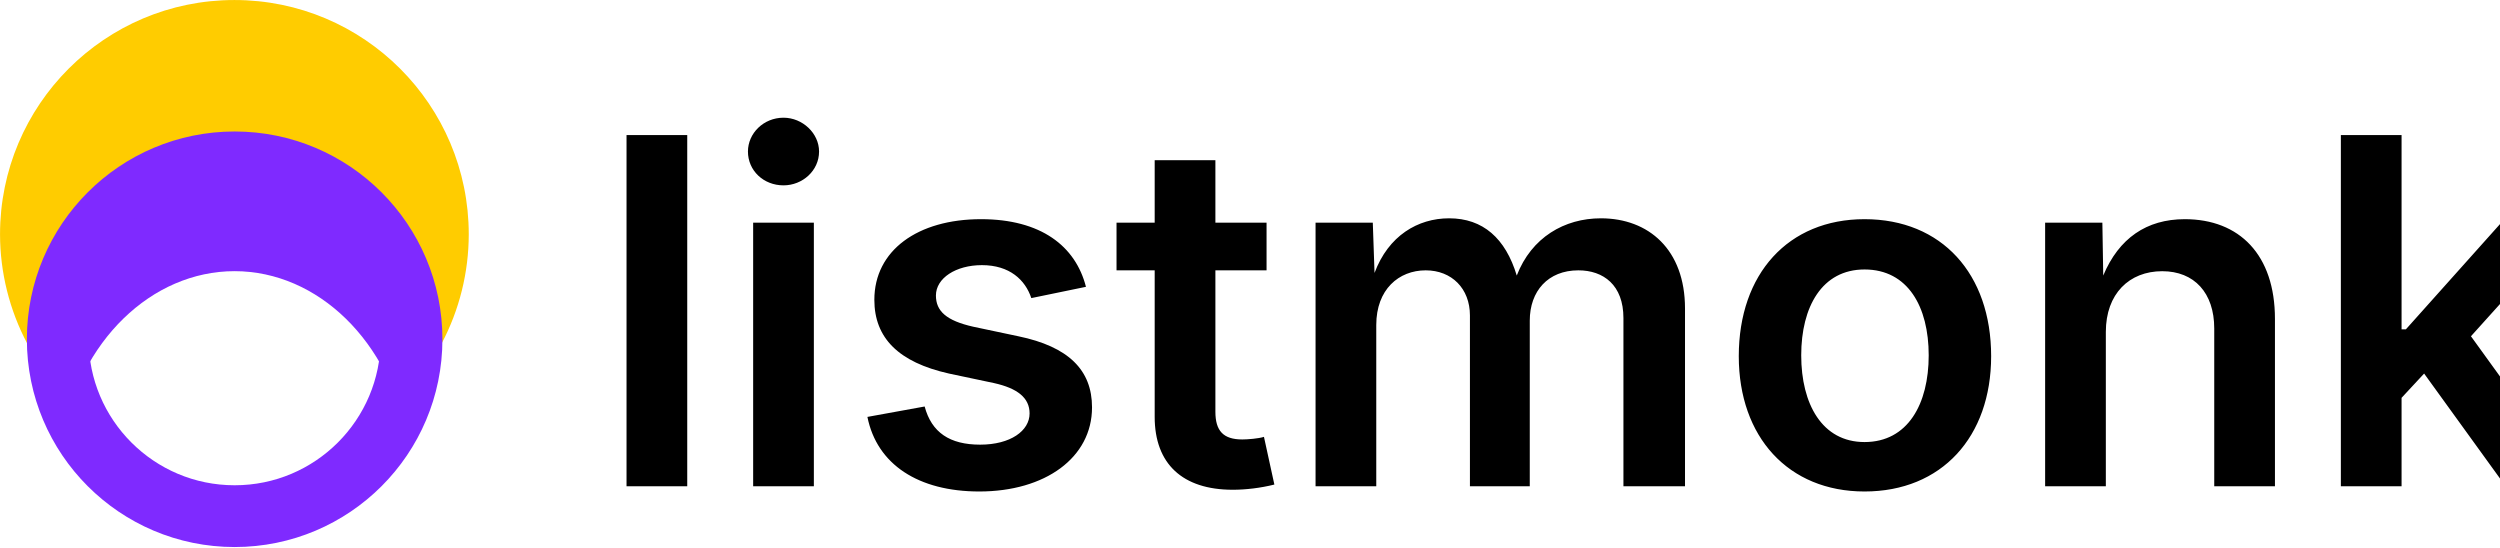
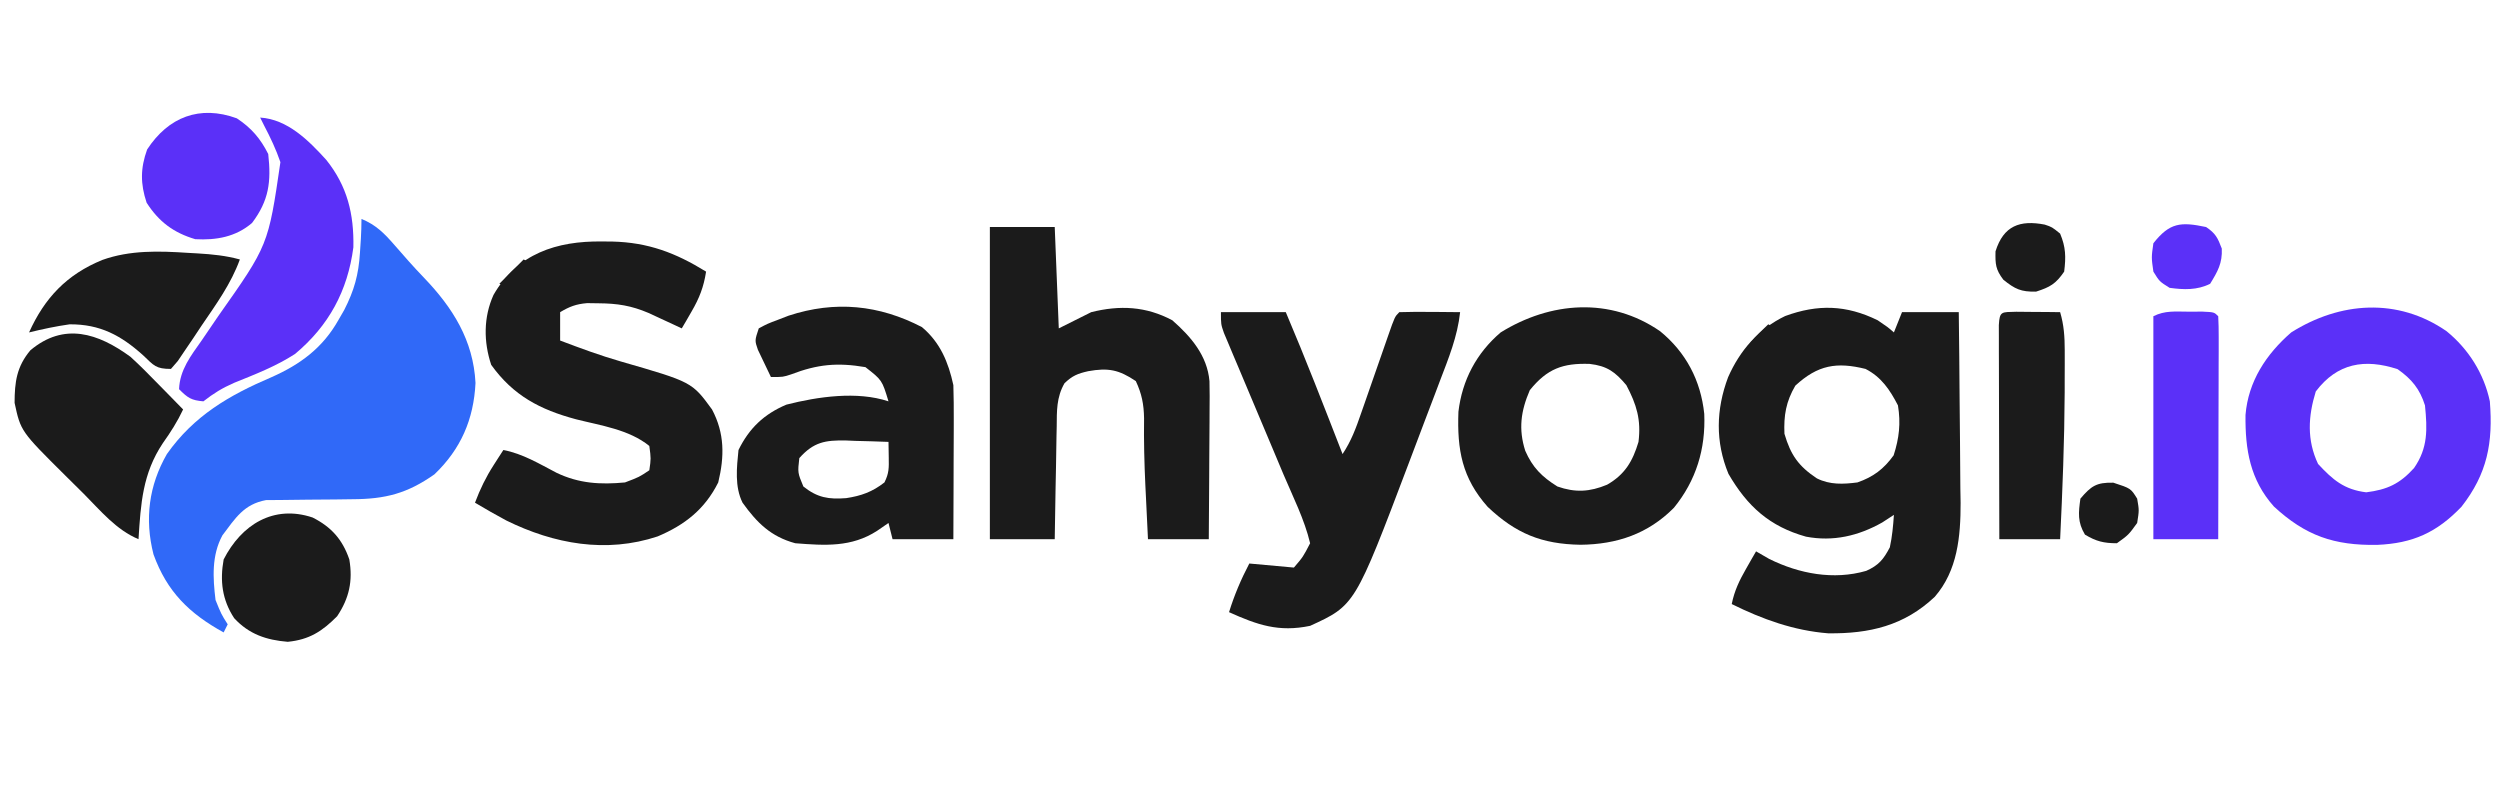
- <svg xmlns="http://www.w3.org/2000/svg" width="45.042mm" height="9.856mm" viewBox="0 0 45.042 9.856" version="1.1" id="svg8">
-   <defs id="defs2" />
-   <g id="layer1" transform="translate(-12.43845,-21.53556)">
-     <path style="fill:#ffcc00;fill-opacity:1;stroke:none;stroke-width:2.111;stroke-miterlimit:4;stroke-dasharray:none;stroke-opacity:1" d="m 16.661,21.536 a 4.222,4.222 0 0 0 -4.222,4.222 4.222,4.222 0 0 0 0.491,1.969 c 0.65,-1.386 2.06,-2.344 3.732,-2.344 1.672,0 3.082,0.958 3.732,2.344 a 4.222,4.222 0 0 0 0.49,-1.969 4.222,4.222 0 0 0 -4.222,-4.222 z" id="circle920" />
-     <flowRoot xml:space="preserve" id="flowRoot935" style="font-style:normal;font-weight:normal;font-size:40px;line-height:1.25;font-family:sans-serif;letter-spacing:0px;word-spacing:0px;fill:#000000;fill-opacity:1;stroke:none" transform="matrix(0.2788844,0,0,0.2788844,92.85243,101.6786)">
-       <flowRegion id="flowRegion937">
-         <rect id="rect939" width="338" height="181" x="-374" y="-425.364" />
-       </flowRegion>
-       <flowPara id="flowPara941" />
-     </flowRoot>
-     <text id="text874-8" y="30.293" x="23.134" style="font-style:normal;font-variant:normal;font-weight:500;font-stretch:normal;font-size:8.708px;line-height:1.25;font-family:'IBM Plex Sans';-inkscape-font-specification:'IBM Plex Sans, Medium';font-variant-ligatures:normal;font-variant-caps:normal;font-variant-numeric:normal;font-feature-settings:normal;text-align:start;letter-spacing:0px;word-spacing:0px;writing-mode:lr-tb;text-anchor:start;fill:#000000;fill-opacity:1;stroke:none;stroke-width:0.046" xml:space="preserve">
-       <tspan style="font-style:normal;font-variant:normal;font-weight:600;font-stretch:normal;font-size:8.708px;font-family:Inter;-inkscape-font-specification:'Inter Semi-Bold';font-variant-ligatures:normal;font-variant-caps:normal;font-variant-numeric:normal;font-feature-settings:normal;text-align:start;writing-mode:lr-tb;text-anchor:start;stroke-width:0.046" y="30.293" x="23.134" id="tspan872-0">listmonk</tspan>
-     </text>
-     <circle r="3.187" cy="27.648" cx="16.666" id="circle876-1" style="fill:none;fill-opacity:1;stroke:#7f2aff;stroke-width:1.113;stroke-miterlimit:4;stroke-dasharray:none;stroke-opacity:1" />
-     <path id="path878-0" d="m 16.666,24.813 a 3.187,3.837 0 0 0 -3.187,3.837 3.187,3.837 0 0 0 0.073,0.798 3.187,3.837 0 0 1 3.114,-3.027 3.187,3.837 0 0 1 3.114,3.039 3.187,3.837 0 0 0 0.073,-0.81 3.187,3.837 0 0 0 -3.187,-3.837 z" style="fill:#7f2aff;fill-opacity:1;stroke:none;stroke-width:1.221;stroke-miterlimit:4;stroke-dasharray:none;stroke-opacity:1" />
-     <path style="fill:#ffcc00;fill-opacity:1;stroke:none;stroke-width:1.06;stroke-miterlimit:4;stroke-dasharray:none;stroke-opacity:1" d="m 139.946,-53.327 a 2.17,2.072 0 0 0 -2.171,2.072 2.17,2.072 0 0 0 0.252,0.966 c 0.334,-0.68 1.059,-1.15 1.918,-1.15 0.86,0 1.584,0.47 1.918,1.15 a 2.17,2.072 0 0 0 0.252,-0.966 2.17,2.072 0 0 0 -2.17,-2.072 z" id="path1200" />
-     <text id="text1204" y="-46.772" x="116.916" style="font-style:normal;font-variant:normal;font-weight:500;font-stretch:normal;font-size:8.708px;line-height:1.25;font-family:'IBM Plex Sans';-inkscape-font-specification:'IBM Plex Sans, Medium';font-variant-ligatures:normal;font-variant-caps:normal;font-variant-numeric:normal;font-feature-settings:normal;text-align:start;letter-spacing:0px;word-spacing:0px;writing-mode:lr-tb;text-anchor:start;fill:#000000;fill-opacity:1;stroke:none;stroke-width:0.046" xml:space="preserve">
-       <tspan style="font-style:normal;font-variant:normal;font-weight:600;font-stretch:normal;font-size:8.708px;font-family:Inter;-inkscape-font-specification:'Inter Semi-Bold';font-variant-ligatures:normal;font-variant-caps:normal;font-variant-numeric:normal;font-feature-settings:normal;text-align:start;writing-mode:lr-tb;text-anchor:start;stroke-width:0.046" y="-46.772" x="116.916" id="tspan1202">listmonk</tspan>
-     </text>
-     <text id="text1214" y="-23.851" x="127.877" style="font-style:normal;font-variant:normal;font-weight:500;font-stretch:normal;font-size:6.825px;line-height:1.25;font-family:'IBM Plex Sans';-inkscape-font-specification:'IBM Plex Sans, Medium';font-variant-ligatures:normal;font-variant-caps:normal;font-variant-numeric:normal;font-feature-settings:normal;text-align:start;letter-spacing:0px;word-spacing:0px;writing-mode:lr-tb;text-anchor:start;fill:#000000;fill-opacity:1;stroke:none;stroke-width:0.036" xml:space="preserve">
-       <tspan style="font-style:normal;font-variant:normal;font-weight:600;font-stretch:normal;font-size:6.825px;font-family:Inter;-inkscape-font-specification:'Inter Semi-Bold';font-variant-ligatures:normal;font-variant-caps:normal;font-variant-numeric:normal;font-feature-settings:normal;text-align:start;writing-mode:lr-tb;text-anchor:start;stroke-width:0.036" y="-23.851" x="127.877" id="tspan1212">listmonk</tspan>
-     </text>
-     <circle style="fill:#ffcc00;fill-opacity:1;stroke:none;stroke-width:2.573" id="path1216" cx="203.435" cy="-21.854" r="3.809" />
-     <g id="g1239" transform="matrix(1.239823,0,0,1.239823,25.59908,-34.52269)">
-       <rect style="fill:#7f2aff;fill-opacity:1;stroke:none;stroke-width:0.916" id="rect1218" width="3.753" height="0.892" x="77.049" y="4.618" />
-       <rect style="fill:#7f2aff;fill-opacity:1;stroke:none;stroke-width:0.916" id="rect1220" width="3.753" height="0.892" x="77.049" y="6.194" />
-       <rect style="fill:#7f2aff;fill-opacity:1;stroke:none;stroke-width:0.916" id="rect1226" width="3.753" height="0.892" x="77.049" y="7.776" />
-     </g>
-     <ellipse style="fill:#ffcc00;fill-opacity:1;stroke:none;stroke-width:1.587" id="path1247" cx="139.22" cy="-74.272" rx="2.128" ry="1.983" />
-     <text id="text1245" y="-71.649" x="115.97" style="font-style:normal;font-variant:normal;font-weight:500;font-stretch:normal;font-size:8.708px;line-height:1.25;font-family:'IBM Plex Sans';-inkscape-font-specification:'IBM Plex Sans, Medium';font-variant-ligatures:normal;font-variant-caps:normal;font-variant-numeric:normal;font-feature-settings:normal;text-align:start;letter-spacing:0px;word-spacing:0px;writing-mode:lr-tb;text-anchor:start;fill:#000000;fill-opacity:1;stroke:none;stroke-width:0.046" xml:space="preserve">
-       <tspan style="font-style:normal;font-variant:normal;font-weight:600;font-stretch:normal;font-size:8.708px;font-family:Inter;-inkscape-font-specification:'Inter Semi-Bold';font-variant-ligatures:normal;font-variant-caps:normal;font-variant-numeric:normal;font-feature-settings:normal;text-align:start;writing-mode:lr-tb;text-anchor:start;stroke-width:0.046" y="-71.649" x="115.97" id="tspan1243">listmonk</tspan>
-     </text>
-     <text id="text1042" y="-18.771" x="210.124" style="font-style:normal;font-variant:normal;font-weight:500;font-stretch:normal;font-size:8.708px;line-height:1.25;font-family:'IBM Plex Sans';-inkscape-font-specification:'IBM Plex Sans, Medium';font-variant-ligatures:normal;font-variant-caps:normal;font-variant-numeric:normal;font-feature-settings:normal;text-align:start;letter-spacing:-0.053px;word-spacing:0px;writing-mode:lr-tb;text-anchor:start;fill:#000000;fill-opacity:1;stroke:none;stroke-width:0.046" xml:space="preserve">
-       <tspan style="font-style:normal;font-variant:normal;font-weight:600;font-stretch:normal;font-size:8.708px;font-family:'Fira Sans';-inkscape-font-specification:'Fira Sans Semi-Bold';font-variant-ligatures:normal;font-variant-caps:normal;font-variant-numeric:normal;font-feature-settings:normal;text-align:start;writing-mode:lr-tb;text-anchor:start;stroke-width:0.046" y="-18.771" x="210.124" id="tspan1040">listmonk</tspan>
-     </text>
-     <circle style="fill:none;fill-opacity:1;stroke:#ffcc00;stroke-width:1.74;stroke-miterlimit:4;stroke-dasharray:none;stroke-opacity:1" id="circle1737" cx="203.744" cy="-1.184" r="3.149" />
-     <text id="text1741" y="2.243" x="210.388" style="font-style:normal;font-variant:normal;font-weight:500;font-stretch:normal;font-size:8.708px;line-height:1.25;font-family:'IBM Plex Sans';-inkscape-font-specification:'IBM Plex Sans, Medium';font-variant-ligatures:normal;font-variant-caps:normal;font-variant-numeric:normal;font-feature-settings:normal;text-align:start;letter-spacing:-0.053px;word-spacing:0px;writing-mode:lr-tb;text-anchor:start;fill:#000000;fill-opacity:1;stroke:none;stroke-width:0.046" xml:space="preserve">
-       <tspan style="font-style:normal;font-variant:normal;font-weight:600;font-stretch:normal;font-size:8.708px;font-family:'Fira Sans';-inkscape-font-specification:'Fira Sans Semi-Bold';font-variant-ligatures:normal;font-variant-caps:normal;font-variant-numeric:normal;font-feature-settings:normal;text-align:start;writing-mode:lr-tb;text-anchor:start;stroke-width:0.046" y="2.243" x="210.388" id="tspan1739">listmonk</tspan>
-     </text>
-   </g>
+ <svg xmlns="http://www.w3.org/2000/svg" width="148" height="48" viewBox="0 0 148 48" fill="none">
+   <path d="M21.4 12.96C22.269 13.32 22.751 13.814 23.365 14.52C23.932 15.172 24.497 15.817 25.098 16.439C26.807 18.222 28.021 20.146 28.15 22.672C28.043 24.828 27.284 26.584 25.72 28.08C24.116 29.211 22.818 29.547 20.868 29.554C20.527 29.558 20.185 29.563 19.844 29.568C19.309 29.575 18.774 29.58 18.239 29.58C17.72 29.581 17.202 29.589 16.683 29.599C16.374 29.601 16.064 29.603 15.746 29.606C14.434 29.851 13.938 30.671 13.165 31.695C12.523 32.885 12.6 34.21 12.76 35.52C13.097 36.357 13.097 36.357 13.48 36.96C13.4 37.118 13.321 37.277 13.24 37.44C11.205 36.319 9.887 35.033 9.086 32.817C8.556 30.726 8.81 28.748 9.88 26.88C11.48 24.611 13.557 23.406 16.058 22.336C17.768 21.582 19.105 20.598 20.035 18.945C20.148 18.749 20.26 18.553 20.377 18.352C20.97 17.192 21.229 16.264 21.31 14.955C21.328 14.682 21.345 14.409 21.364 14.127C21.384 13.739 21.4 13.349 21.4 12.96Z" fill="#3069F8" />
+   <path d="M111.159 18.96C111.759 19.365 111.759 19.365 112.119 19.68C112.278 19.284 112.436 18.888 112.599 18.48C113.708 18.48 114.817 18.48 115.959 18.48C115.981 20.218 115.999 21.956 116.009 23.694C116.014 24.502 116.021 25.309 116.032 26.116C116.043 27.047 116.049 27.978 116.053 28.91C116.06 29.338 116.06 29.338 116.068 29.775C116.069 31.757 115.89 33.773 114.54 35.329C112.728 37.042 110.673 37.522 108.226 37.492C106.202 37.333 104.325 36.658 102.519 35.76C102.677 34.969 102.974 34.358 103.374 33.66C103.483 33.468 103.593 33.276 103.705 33.079C103.789 32.934 103.873 32.789 103.959 32.64C104.217 32.788 104.474 32.937 104.739 33.09C106.514 33.969 108.548 34.352 110.477 33.796C111.216 33.469 111.508 33.112 111.879 32.4C112.019 31.751 112.074 31.146 112.119 30.48C111.892 30.628 111.664 30.777 111.429 30.93C110.016 31.728 108.522 32.077 106.914 31.77C104.758 31.166 103.441 29.975 102.324 28.05C101.543 26.158 101.587 24.241 102.302 22.335C102.999 20.747 104.108 19.465 105.681 18.71C107.612 18 109.302 18.048 111.159 18.96ZM106.284 22.83C105.731 23.773 105.593 24.592 105.639 25.68C106.011 26.94 106.469 27.593 107.559 28.32C108.334 28.707 109.119 28.668 109.959 28.56C110.896 28.236 111.519 27.767 112.104 26.955C112.431 25.936 112.532 25.059 112.359 24C111.879 23.074 111.377 22.321 110.439 21.84C108.723 21.417 107.617 21.605 106.284 22.83Z" fill="#1B1B1B" />
+   <path d="M35.635 14.295C35.835 14.296 36.034 14.298 36.24 14.299C38.376 14.351 39.994 14.966 41.8 16.08C41.661 16.983 41.404 17.647 40.945 18.435C40.836 18.625 40.727 18.814 40.614 19.01C40.488 19.223 40.488 19.223 40.36 19.44C40.181 19.356 40.001 19.272 39.816 19.186C39.58 19.077 39.344 18.968 39.1 18.855C38.866 18.746 38.632 18.638 38.391 18.526C37.372 18.092 36.549 17.963 35.44 17.955C35.215 17.952 34.99 17.948 34.758 17.945C34.106 18.001 33.717 18.148 33.16 18.48C33.16 19.034 33.16 19.589 33.16 20.16C34.347 20.61 35.534 21.049 36.755 21.4C40.962 22.614 40.962 22.614 42.151 24.239C42.903 25.655 42.891 27.022 42.52 28.56C41.725 30.15 40.54 31.076 38.935 31.755C35.886 32.769 32.804 32.206 29.979 30.816C29.351 30.477 28.732 30.128 28.12 29.76C28.422 28.955 28.765 28.247 29.23 27.525C29.337 27.358 29.444 27.19 29.555 27.018C29.676 26.831 29.676 26.831 29.8 26.64C30.949 26.861 31.921 27.455 32.95 27.99C34.278 28.625 35.542 28.698 37 28.56C37.841 28.241 37.841 28.241 38.44 27.84C38.54 27.15 38.54 27.15 38.44 26.4C37.237 25.425 35.572 25.194 34.102 24.822C31.965 24.249 30.383 23.416 29.08 21.6C28.626 20.237 28.619 18.782 29.215 17.46C30.622 15.017 32.948 14.261 35.635 14.295Z" fill="#1B1B1B" />
+   <path d="M58.6 13.44C59.867 13.44 61.134 13.44 62.44 13.44C62.519 15.42 62.598 17.4 62.68 19.44C63.313 19.123 63.947 18.806 64.6 18.48C66.296 18.056 67.845 18.132 69.4 18.96C70.503 19.927 71.472 21.053 71.601 22.567C71.615 23.162 71.614 23.755 71.606 24.35C71.606 24.566 71.605 24.783 71.604 25.006C71.602 25.696 71.596 26.386 71.59 27.075C71.587 27.544 71.585 28.012 71.583 28.481C71.578 29.627 71.57 30.774 71.56 31.92C70.372 31.92 69.184 31.92 67.96 31.92C67.919 31.09 67.879 30.26 67.84 29.43C67.828 29.198 67.817 28.967 67.805 28.728C67.743 27.403 67.71 26.085 67.729 24.759C67.714 23.929 67.593 23.312 67.24 22.56C66.235 21.884 65.607 21.762 64.42 21.975C63.798 22.115 63.476 22.246 63.017 22.69C62.539 23.525 62.565 24.326 62.557 25.264C62.553 25.454 62.548 25.645 62.544 25.841C62.531 26.447 62.523 27.053 62.515 27.66C62.507 28.072 62.498 28.484 62.49 28.896C62.469 29.904 62.454 30.912 62.44 31.92C61.172 31.92 59.905 31.92 58.6 31.92C58.6 25.822 58.6 19.723 58.6 13.44Z" fill="#1B1B1B" />
+   <path d="M54.579 19.365C55.657 20.271 56.145 21.44 56.439 22.8C56.459 23.498 56.467 24.191 56.463 24.889C56.462 25.09 56.462 25.291 56.462 25.498C56.46 26.139 56.457 26.779 56.454 27.42C56.453 27.855 56.452 28.29 56.451 28.725C56.448 29.79 56.444 30.855 56.439 31.92C55.251 31.92 54.063 31.92 52.839 31.92C52.721 31.445 52.721 31.445 52.599 30.96C52.377 31.113 52.154 31.267 51.924 31.425C50.407 32.407 48.837 32.298 47.079 32.16C45.637 31.769 44.813 30.95 43.959 29.76C43.486 28.812 43.614 27.673 43.719 26.64C44.353 25.349 45.229 24.515 46.554 23.955C48.417 23.48 50.746 23.142 52.599 23.76C52.218 22.503 52.218 22.503 51.234 21.735C49.568 21.452 48.398 21.565 46.835 22.163C46.359 22.32 46.359 22.32 45.639 22.32C45.471 21.976 45.307 21.631 45.144 21.285C45.053 21.093 44.961 20.901 44.866 20.703C44.679 20.16 44.679 20.16 44.919 19.44C45.426 19.168 45.426 19.168 46.059 18.93C46.266 18.85 46.473 18.77 46.686 18.688C49.444 17.782 52.045 18.049 54.579 19.365ZM47.319 27.12C47.22 27.985 47.22 27.985 47.559 28.8C48.393 29.467 49.061 29.569 50.094 29.49C50.984 29.354 51.639 29.122 52.359 28.56C52.634 28.011 52.624 27.698 52.614 27.09C52.609 26.783 52.604 26.476 52.599 26.16C51.944 26.134 51.29 26.115 50.634 26.1C50.45 26.092 50.265 26.084 50.075 26.076C48.862 26.055 48.17 26.163 47.319 27.12Z" fill="#1B1B1B" />
+   <path d="M72.279 18.48C73.546 18.48 74.814 18.48 76.119 18.48C77.299 21.257 78.386 24.069 79.479 26.88C79.994 26.108 80.276 25.34 80.575 24.471C80.633 24.307 80.69 24.143 80.749 23.975C80.932 23.454 81.113 22.932 81.294 22.41C81.476 21.886 81.659 21.363 81.842 20.84C81.956 20.515 82.069 20.189 82.182 19.863C82.572 18.747 82.572 18.747 82.839 18.48C83.447 18.462 84.047 18.458 84.654 18.465C84.91 18.467 84.91 18.467 85.171 18.468C85.594 18.471 86.017 18.475 86.439 18.48C86.283 19.928 85.752 21.217 85.237 22.567C85.141 22.824 85.044 23.08 84.944 23.344C84.738 23.887 84.532 24.429 84.325 24.971C84.013 25.79 83.705 26.609 83.396 27.429C80.215 35.833 80.215 35.833 77.559 37.05C75.704 37.437 74.44 36.998 72.759 36.24C73.074 35.224 73.466 34.302 73.959 33.36C74.831 33.439 75.702 33.518 76.599 33.6C77.141 32.968 77.141 32.968 77.559 32.16C77.228 30.758 76.543 29.41 75.982 28.085C75.765 27.568 75.548 27.051 75.331 26.534C74.989 25.721 74.647 24.909 74.304 24.097C73.972 23.312 73.642 22.526 73.312 21.74C73.209 21.496 73.105 21.252 72.999 21.001C72.857 20.662 72.857 20.662 72.712 20.316C72.587 20.018 72.587 20.018 72.458 19.714C72.279 19.2 72.279 19.2 72.279 18.48Z" fill="#1B1B1B" />
+   <path d="M98.274 19.605C99.811 20.859 100.685 22.523 100.892 24.501C100.979 26.578 100.413 28.442 99.097 30.059C97.563 31.607 95.72 32.228 93.564 32.25C91.27 32.212 89.736 31.584 88.071 30.006C86.552 28.295 86.255 26.632 86.339 24.374C86.558 22.511 87.404 20.905 88.839 19.68C91.791 17.851 95.325 17.574 98.274 19.605ZM90.564 23.1C90.03 24.337 89.887 25.407 90.294 26.685C90.726 27.672 91.276 28.225 92.199 28.8C93.253 29.171 94.111 29.123 95.139 28.695C96.193 28.093 96.657 27.306 96.999 26.16C97.16 24.849 96.893 23.962 96.279 22.8C95.621 22.018 95.144 21.663 94.107 21.543C92.525 21.491 91.593 21.823 90.564 23.1Z" fill="#1B1B1B" />
+   <path d="M144.834 19.605C146.135 20.663 147.052 22.117 147.399 23.76C147.594 26.211 147.251 28.043 145.719 30C144.257 31.526 142.836 32.169 140.724 32.257C138.18 32.298 136.489 31.718 134.614 29.985C133.205 28.404 132.911 26.622 132.934 24.565C133.095 22.583 134.154 20.971 135.639 19.68C138.532 17.858 141.939 17.607 144.834 19.605ZM137.094 23.175C136.638 24.653 136.561 26.052 137.229 27.465C138.107 28.412 138.774 28.982 140.079 29.145C141.327 28.989 142.07 28.641 142.914 27.705C143.74 26.512 143.699 25.423 143.559 24C143.255 23.031 142.777 22.445 141.939 21.855C139.994 21.219 138.369 21.489 137.094 23.175Z" fill="#5B30F8" />
+   <path d="M15.4 6.96C17.023 7.061 18.271 8.315 19.315 9.465C20.563 11.022 20.959 12.672 20.92 14.64C20.58 17.223 19.468 19.28 17.468 20.953C16.343 21.682 15.105 22.161 13.866 22.661C13.147 22.976 12.649 23.285 12.04 23.76C11.319 23.696 11.12 23.56 10.6 23.04C10.647 21.889 11.295 21.071 11.935 20.16C12.154 19.839 12.373 19.518 12.591 19.197C12.7 19.037 12.81 18.877 12.922 18.711C15.883 14.515 15.883 14.515 16.6 9.6C16.341 8.845 16.011 8.146 15.64 7.44C15.56 7.282 15.481 7.123 15.4 6.96Z" fill="#5B30F8" />
+   <path d="M7.72 21.12C8.292 21.639 8.832 22.186 9.37 22.74C9.513 22.884 9.655 23.029 9.801 23.178C10.149 23.531 10.495 23.885 10.84 24.24C10.502 24.961 10.101 25.587 9.64 26.235C8.442 28.031 8.332 29.811 8.2 31.92C6.876 31.367 5.96 30.239 4.965 29.24C4.603 28.878 4.239 28.52 3.875 28.161C1.227 25.532 1.227 25.532 0.864 23.85C0.866 22.615 0.987 21.705 1.797 20.739C3.793 19.059 5.815 19.728 7.72 21.12Z" fill="#1B1B1B" />
+   <path d="M129.534 18.45C129.958 18.449 129.958 18.449 130.39 18.448C131.079 18.48 131.079 18.48 131.319 18.72C131.342 19.133 131.348 19.546 131.347 19.959C131.347 20.223 131.347 20.488 131.347 20.76C131.345 21.047 131.344 21.335 131.343 21.631C131.343 21.924 131.342 22.216 131.342 22.518C131.341 23.457 131.338 24.396 131.334 25.335C131.333 25.97 131.332 26.605 131.331 27.239C131.329 28.8 131.324 30.36 131.319 31.92C130.052 31.92 128.785 31.92 127.479 31.92C127.479 27.564 127.479 23.208 127.479 18.72C128.167 18.376 128.769 18.448 129.534 18.45Z" fill="#5B30F8" />
+   <path d="M119.358 18.456C119.822 18.461 119.822 18.461 120.295 18.465C120.605 18.467 120.914 18.469 121.233 18.471C121.473 18.474 121.713 18.477 121.96 18.48C122.187 19.248 122.231 19.94 122.232 20.74C122.232 21.129 122.232 21.129 122.233 21.525C122.232 21.802 122.231 22.079 122.23 22.365C122.229 22.649 122.229 22.934 122.229 23.227C122.215 26.128 122.1 29.023 121.96 31.92C120.772 31.92 119.584 31.92 118.36 31.92C118.354 30.044 118.35 28.169 118.347 26.294C118.346 25.655 118.344 25.016 118.342 24.378C118.339 23.462 118.338 22.547 118.336 21.631C118.335 21.343 118.334 21.056 118.333 20.76C118.333 20.495 118.333 20.231 118.333 19.959C118.332 19.725 118.332 19.491 118.331 19.25C118.377 18.406 118.492 18.483 119.358 18.456Z" fill="#1B1B1B" />
+   <path d="M11.14 14.97C11.424 14.986 11.424 14.986 11.713 15.002C12.575 15.054 13.365 15.132 14.2 15.36C13.671 16.812 12.799 18.005 11.935 19.275C11.771 19.521 11.608 19.768 11.439 20.022C11.202 20.371 11.202 20.371 10.961 20.727C10.817 20.941 10.673 21.154 10.524 21.374C10.324 21.605 10.324 21.605 10.12 21.84C9.227 21.84 9.114 21.645 8.485 21.045C7.171 19.86 5.93 19.187 4.12 19.2C3.308 19.316 2.516 19.483 1.72 19.68C2.643 17.634 3.954 16.25 6.055 15.39C7.701 14.8 9.424 14.856 11.14 14.97Z" fill="#1B1B1B" />
+   <path d="M14.02 7.005C14.876 7.569 15.422 8.204 15.88 9.12C16.063 10.761 15.92 11.875 14.92 13.2C13.956 14.026 12.805 14.229 11.56 14.16C10.279 13.779 9.406 13.133 8.68 12C8.307 10.881 8.309 9.963 8.71 8.85C9.967 6.922 11.828 6.204 14.02 7.005Z" fill="#5B30F8" />
+   <path d="M18.505 30.636C19.614 31.195 20.278 31.941 20.68 33.12C20.896 34.391 20.675 35.407 19.96 36.48C19.075 37.374 18.308 37.87 17.035 37.995C15.772 37.892 14.743 37.548 13.865 36.598C13.151 35.513 13.011 34.389 13.24 33.12C14.289 31.06 16.198 29.863 18.505 30.636Z" fill="#1B1B1B" />
+   <path d="M121.046 13.296C121.479 13.44 121.479 13.44 121.959 13.83C122.298 14.635 122.307 15.216 122.199 16.08C121.706 16.801 121.365 17 120.534 17.265C119.643 17.283 119.289 17.115 118.599 16.56C118.14 15.954 118.118 15.646 118.134 14.88C118.61 13.359 119.582 13.014 121.046 13.296Z" fill="#1B1B1B" />
+   <path d="M130.6 13.44C131.164 13.817 131.29 14.082 131.53 14.715C131.57 15.583 131.288 16.069 130.84 16.8C130.07 17.185 129.274 17.155 128.44 17.04C127.84 16.665 127.84 16.665 127.48 16.08C127.36 15.24 127.36 15.24 127.48 14.4C128.448 13.174 129.1 13.124 130.6 13.44Z" fill="#5B30F8" />
+   <path d="M125.11 28.575C126.142 28.912 126.142 28.912 126.52 29.52C126.64 30.21 126.64 30.21 126.52 30.96C126.01 31.665 126.01 31.665 125.32 32.16C124.544 32.16 124.092 32.048 123.43 31.65C122.986 30.911 123.042 30.359 123.16 29.52C123.802 28.765 124.112 28.555 125.11 28.575Z" fill="#1B1B1B" />
+   <path d="M104.68 19.2C104.838 19.279 104.997 19.358 105.16 19.44C104.892 19.761 104.621 20.081 104.35 20.4C104.2 20.578 104.049 20.756 103.894 20.94C103.689 21.148 103.689 21.148 103.48 21.36C103.322 21.36 103.163 21.36 103 21.36C103.373 20.444 103.969 19.874 104.68 19.2Z" fill="#1B1B1B" />
+   <path d="M31 15.36C31.158 15.439 31.316 15.518 31.48 15.6C31.084 16.075 30.688 16.55 30.28 17.04C30.042 16.961 29.804 16.882 29.56 16.8C30.035 16.325 30.51 15.85 31 15.36Z" fill="#1B1B1B" />
</svg>
